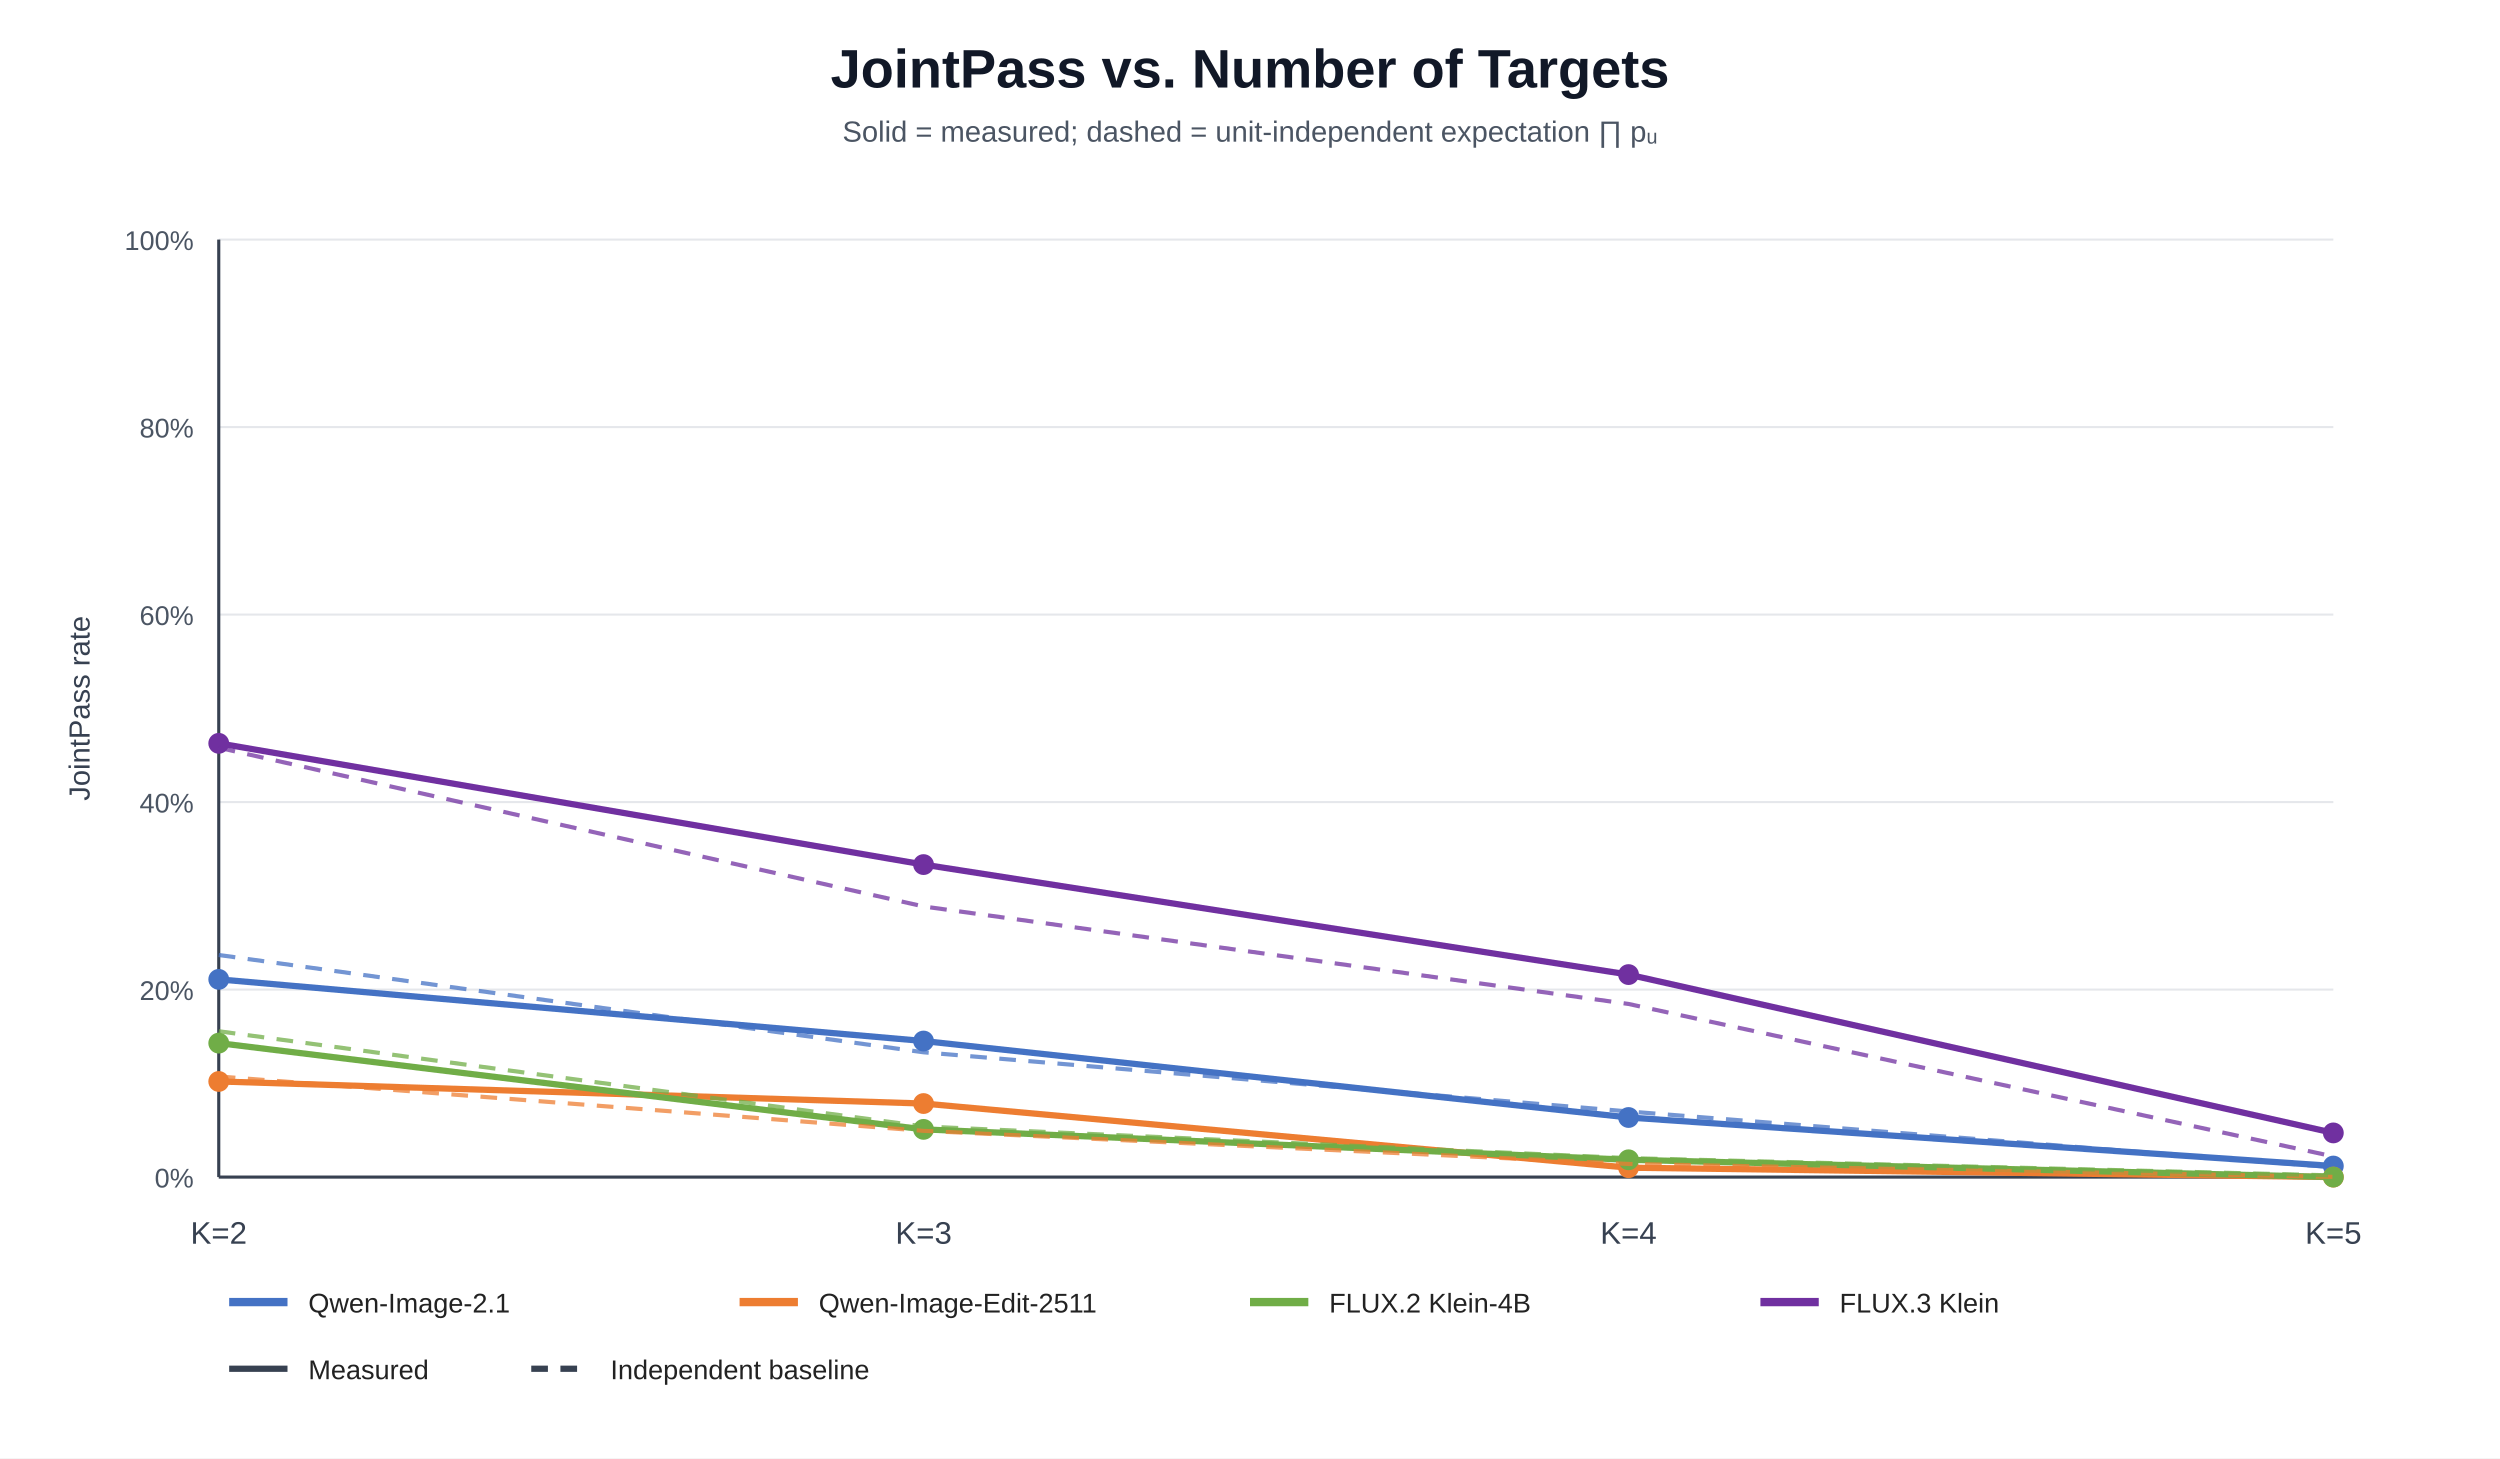
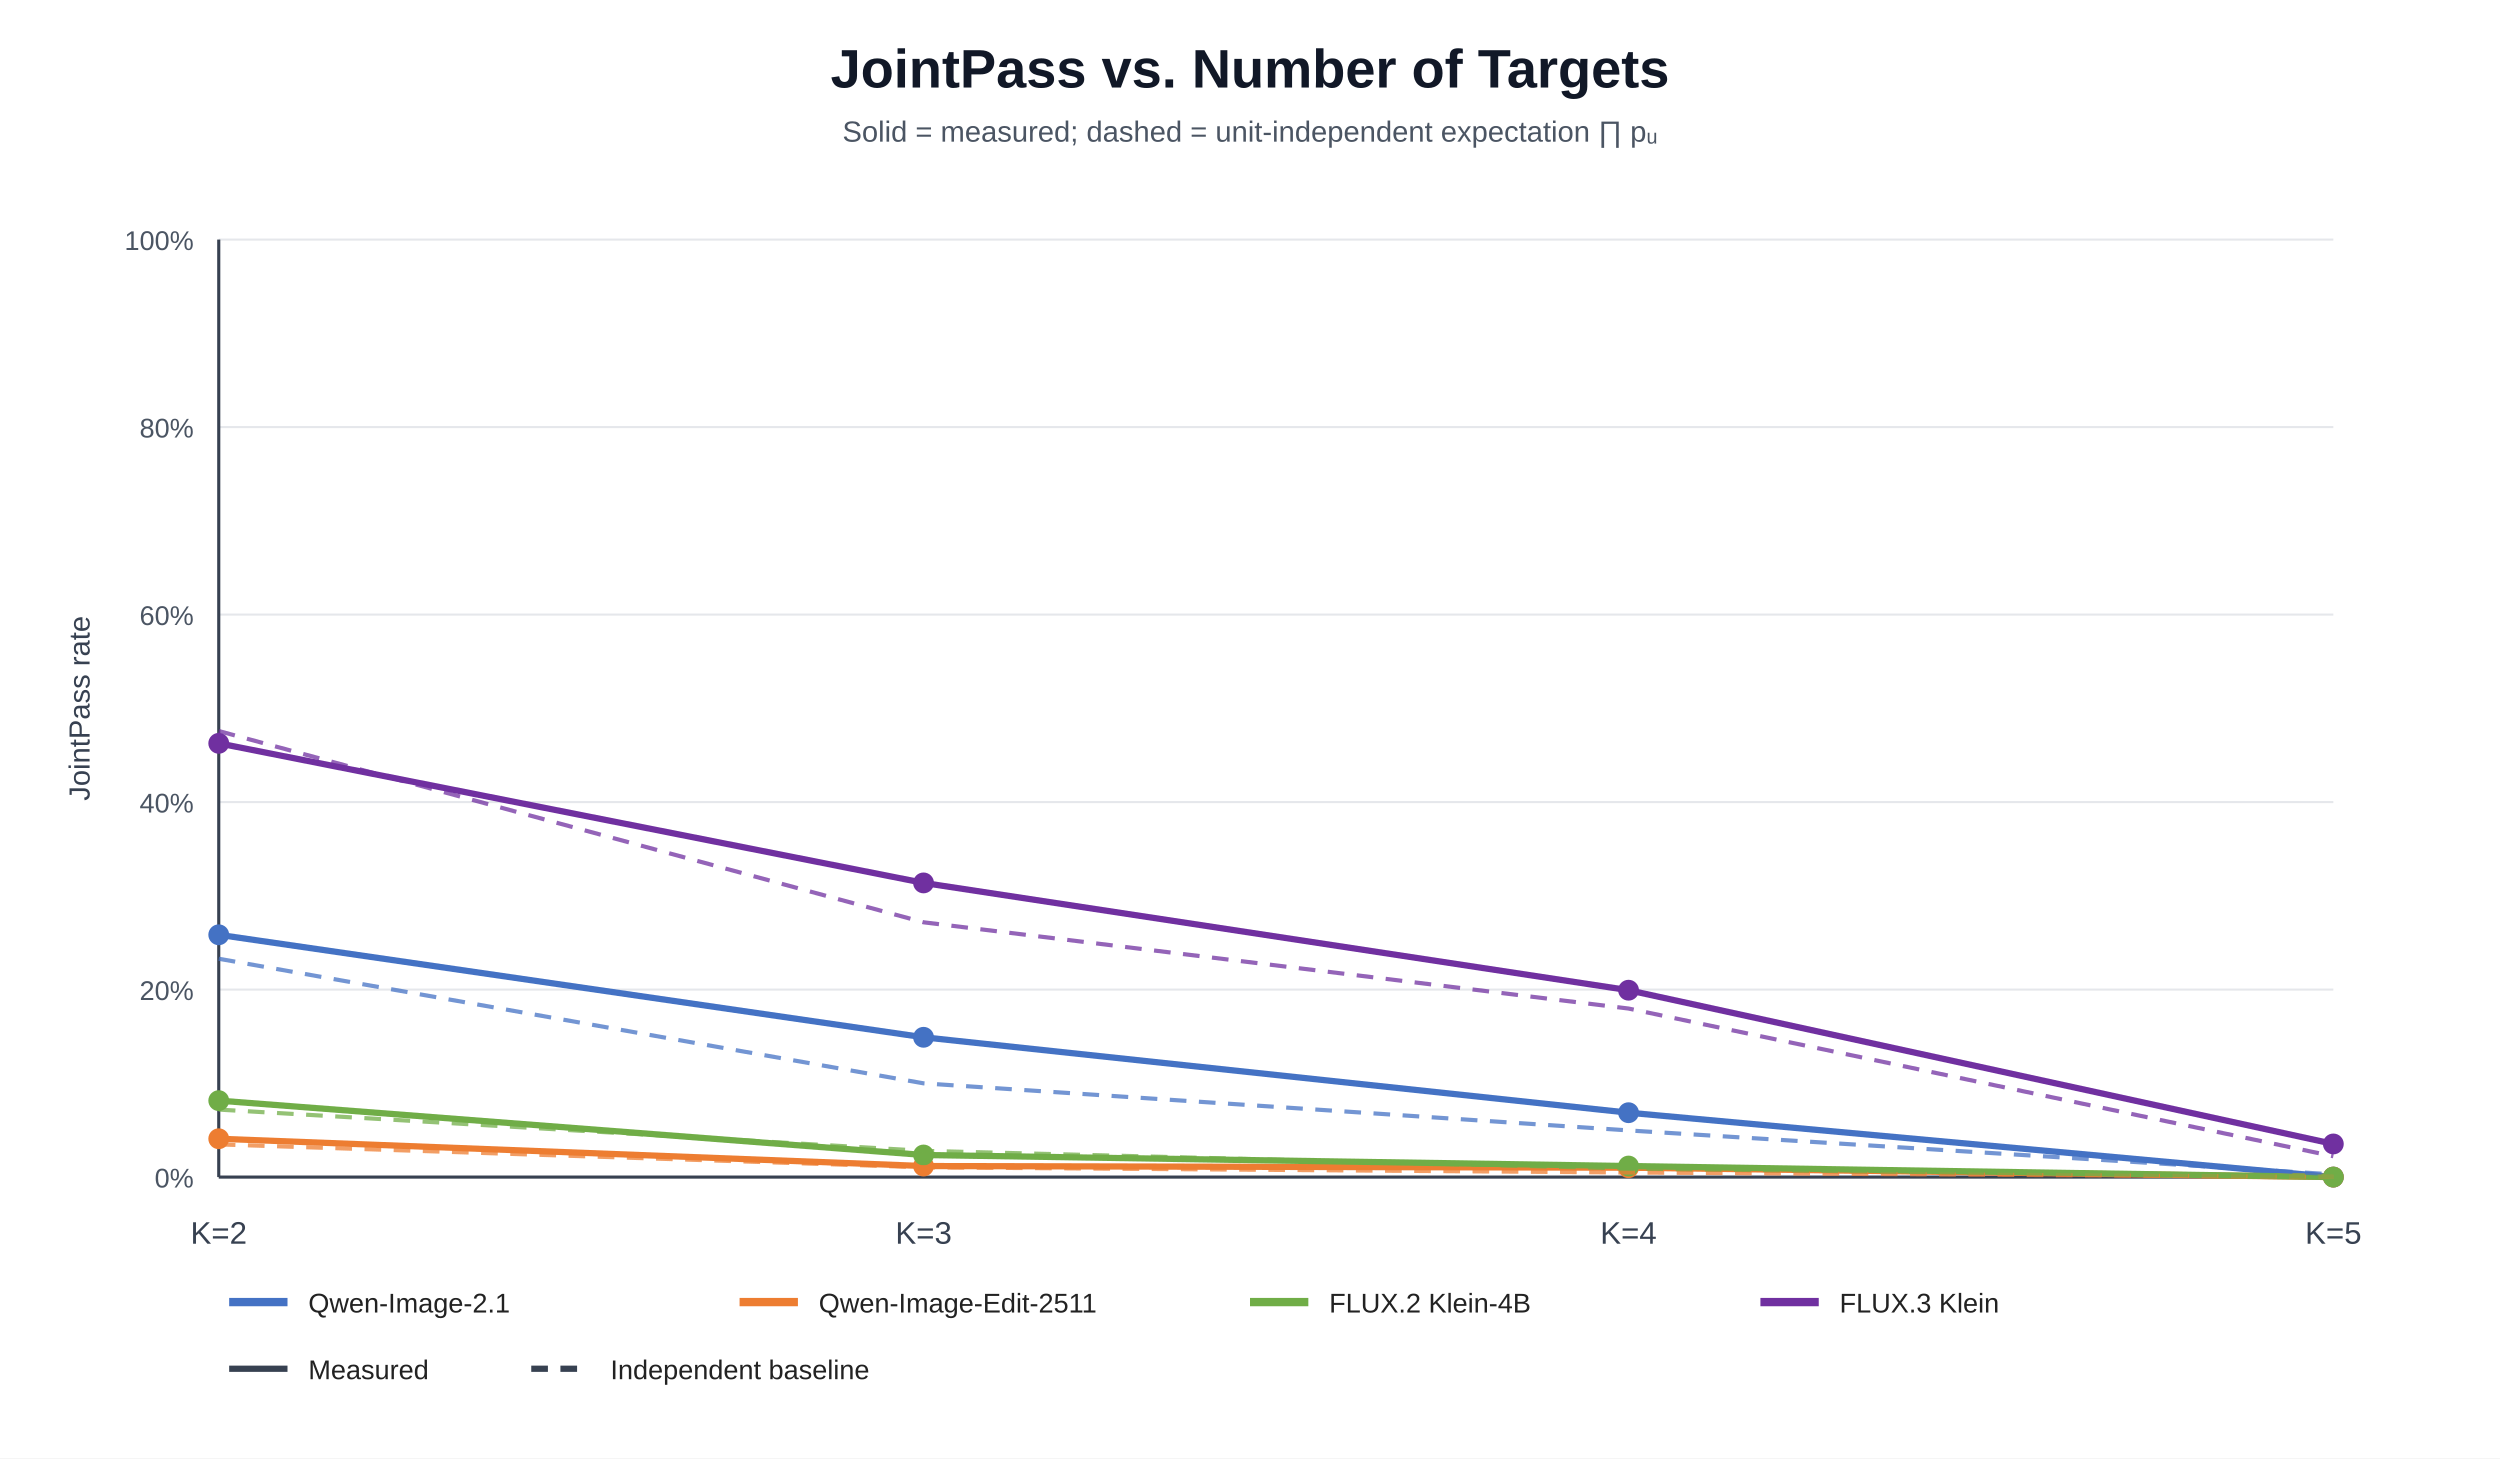
<svg xmlns="http://www.w3.org/2000/svg" width="1200" height="700" viewBox="0 0 1200 700">
  <rect width="100%" height="100%" fill="white" />
  <text x="600.0" y="42" font-size="26" fill="#111827" text-anchor="middle" font-family="Arial, sans-serif" font-weight="bold">JointPass vs. Number of Targets</text>
  <text x="600.0" y="68" font-size="14" fill="#4b5563" text-anchor="middle" font-family="Arial, sans-serif" font-weight="normal">Solid = measured; dashed = unit-independent expectation ∏ pᵤ</text>
  <line x1="105" y1="565.0" x2="1120" y2="565.0" stroke="#e5e7eb" stroke-width="1" />
  <text x="93" y="570.0" font-size="13" fill="#4b5563" text-anchor="end" font-family="Arial, sans-serif" font-weight="normal">0%</text>
  <line x1="105" y1="475.0" x2="1120" y2="475.0" stroke="#e5e7eb" stroke-width="1" />
  <text x="93" y="480.0" font-size="13" fill="#4b5563" text-anchor="end" font-family="Arial, sans-serif" font-weight="normal">20%</text>
  <line x1="105" y1="385.0" x2="1120" y2="385.0" stroke="#e5e7eb" stroke-width="1" />
  <text x="93" y="390.0" font-size="13" fill="#4b5563" text-anchor="end" font-family="Arial, sans-serif" font-weight="normal">40%</text>
  <line x1="105" y1="295.0" x2="1120" y2="295.0" stroke="#e5e7eb" stroke-width="1" />
  <text x="93" y="300.0" font-size="13" fill="#4b5563" text-anchor="end" font-family="Arial, sans-serif" font-weight="normal">60%</text>
  <line x1="105" y1="205.0" x2="1120" y2="205.0" stroke="#e5e7eb" stroke-width="1" />
  <text x="93" y="210.0" font-size="13" fill="#4b5563" text-anchor="end" font-family="Arial, sans-serif" font-weight="normal">80%</text>
  <line x1="105" y1="115.0" x2="1120" y2="115.0" stroke="#e5e7eb" stroke-width="1" />
  <text x="93" y="120.0" font-size="13" fill="#4b5563" text-anchor="end" font-family="Arial, sans-serif" font-weight="normal">100%</text>
  <line x1="105" y1="115" x2="105" y2="565" stroke="#374151" stroke-width="1.5" />
  <line x1="105" y1="565" x2="1120" y2="565" stroke="#374151" stroke-width="1.5" />
  <text x="43" y="340.0" font-size="14" fill="#374151" text-anchor="middle" font-family="Arial, sans-serif" transform="rotate(-90 43 340.0)">JointPass rate</text>
  <text x="105.0" y="597" font-size="15" fill="#374151" text-anchor="middle" font-family="Arial, sans-serif" font-weight="normal">K=2</text>
  <text x="443.333" y="597" font-size="15" fill="#374151" text-anchor="middle" font-family="Arial, sans-serif" font-weight="normal">K=3</text>
  <text x="781.667" y="597" font-size="15" fill="#374151" text-anchor="middle" font-family="Arial, sans-serif" font-weight="normal">K=4</text>
  <text x="1120.0" y="597" font-size="15" fill="#374151" text-anchor="middle" font-family="Arial, sans-serif" font-weight="normal">K=5</text>
-   <polyline points="105.0,470.1 443.3,499.7 781.7,536.4 1120.0,559.7" fill="none" stroke="#4472c4" stroke-width="3" stroke-linejoin="round" />
-   <circle cx="105.0" cy="470.1" r="5" fill="#4472c4" />
-   <circle cx="443.3" cy="499.7" r="5" fill="#4472c4" />
-   <circle cx="781.7" cy="536.4" r="5" fill="#4472c4" />
-   <circle cx="1120.0" cy="559.7" r="5" fill="#4472c4" />
-   <polyline points="105.0,519.1 443.3,529.7 781.7,560.5 1120.0,565.0" fill="none" stroke="#ed7d31" stroke-width="3" stroke-linejoin="round" />
-   <circle cx="105.0" cy="519.1" r="5" fill="#ed7d31" />
-   <circle cx="443.3" cy="529.7" r="5" fill="#ed7d31" />
+   <polyline points="105.0,448.7 443.3,497.9 781.7,534.1 1120.0,565.0" fill="none" stroke="#4472c4" stroke-width="3" stroke-linejoin="round" />
+   <circle cx="105.0" cy="448.7" r="5" fill="#4472c4" />
+   <circle cx="443.3" cy="497.9" r="5" fill="#4472c4" />
+   <circle cx="781.7" cy="534.1" r="5" fill="#4472c4" />
+   <circle cx="1120.0" cy="565.0" r="5" fill="#4472c4" />
+   <polyline points="105.0,546.6 443.3,559.7 781.7,560.5 1120.0,565.0" fill="none" stroke="#ed7d31" stroke-width="3" stroke-linejoin="round" />
+   <circle cx="105.0" cy="546.6" r="5" fill="#ed7d31" />
+   <circle cx="443.3" cy="559.7" r="5" fill="#ed7d31" />
  <circle cx="781.7" cy="560.5" r="5" fill="#ed7d31" />
  <circle cx="1120.0" cy="565.0" r="5" fill="#ed7d31" />
-   <polyline points="105.0,500.7 443.3,542.1 781.7,556.7 1120.0,565.0" fill="none" stroke="#70ad47" stroke-width="3" stroke-linejoin="round" />
-   <circle cx="105.0" cy="500.7" r="5" fill="#70ad47" />
-   <circle cx="443.3" cy="542.1" r="5" fill="#70ad47" />
-   <circle cx="781.7" cy="556.7" r="5" fill="#70ad47" />
+   <polyline points="105.0,528.3 443.3,554.4 781.7,559.7 1120.0,565.0" fill="none" stroke="#70ad47" stroke-width="3" stroke-linejoin="round" />
+   <circle cx="105.0" cy="528.3" r="5" fill="#70ad47" />
+   <circle cx="443.3" cy="554.4" r="5" fill="#70ad47" />
+   <circle cx="781.7" cy="559.7" r="5" fill="#70ad47" />
  <circle cx="1120.0" cy="565.0" r="5" fill="#70ad47" />
-   <polyline points="105.0,356.8 443.3,415.0 781.7,467.8 1120.0,543.8" fill="none" stroke="#7030a0" stroke-width="3" stroke-linejoin="round" />
+   <polyline points="105.0,356.8 443.3,423.8 781.7,475.3 1120.0,549.1" fill="none" stroke="#7030a0" stroke-width="3" stroke-linejoin="round" />
  <circle cx="105.0" cy="356.8" r="5" fill="#7030a0" />
-   <circle cx="443.3" cy="415.0" r="5" fill="#7030a0" />
-   <circle cx="781.7" cy="467.8" r="5" fill="#7030a0" />
-   <circle cx="1120.0" cy="543.8" r="5" fill="#7030a0" />
-   <polyline points="105.0,458.4 443.3,505.1 781.7,533.5 1120.0,560.3" fill="none" stroke="#4472c4" stroke-width="2" stroke-dasharray="8,6" opacity="0.75" />
-   <polyline points="105.0,516.7 443.3,542.8 781.7,558.7 1120.0,564.9" fill="none" stroke="#ed7d31" stroke-width="2" stroke-dasharray="8,6" opacity="0.75" />
-   <polyline points="105.0,495.0 443.3,540.7 781.7,555.9 1120.0,564.2" fill="none" stroke="#70ad47" stroke-width="2" stroke-dasharray="8,6" opacity="0.75" />
-   <polyline points="105.0,358.9 443.3,435.1 781.7,481.9 1120.0,555.1" fill="none" stroke="#7030a0" stroke-width="2" stroke-dasharray="8,6" opacity="0.75" />
+   <circle cx="443.3" cy="423.8" r="5" fill="#7030a0" />
+   <circle cx="781.7" cy="475.3" r="5" fill="#7030a0" />
+   <circle cx="1120.0" cy="549.1" r="5" fill="#7030a0" />
+   <polyline points="105.0,460.2 443.3,520.0 781.7,542.6 1120.0,563.7" fill="none" stroke="#4472c4" stroke-width="2" stroke-dasharray="8,6" opacity="0.75" />
+   <polyline points="105.0,549.3 443.3,560.3 781.7,562.8 1120.0,564.9" fill="none" stroke="#ed7d31" stroke-width="2" stroke-dasharray="8,6" opacity="0.75" />
+   <polyline points="105.0,532.6 443.3,552.4 781.7,560.9 1120.0,564.9" fill="none" stroke="#70ad47" stroke-width="2" stroke-dasharray="8,6" opacity="0.75" />
+   <polyline points="105.0,350.9 443.3,442.7 781.7,484.1 1120.0,555.0" fill="none" stroke="#7030a0" stroke-width="2" stroke-dasharray="8,6" opacity="0.75" />
  <line x1="110" y1="625" x2="138" y2="625" stroke="#4472c4" stroke-width="4" />
  <text x="148" y="630" font-size="13" fill="#222" text-anchor="start" font-family="Arial, sans-serif" font-weight="normal">Qwen-Image-2.1</text>
  <line x1="355" y1="625" x2="383" y2="625" stroke="#ed7d31" stroke-width="4" />
  <text x="393" y="630" font-size="13" fill="#222" text-anchor="start" font-family="Arial, sans-serif" font-weight="normal">Qwen-Image-Edit-2511</text>
  <line x1="600" y1="625" x2="628" y2="625" stroke="#70ad47" stroke-width="4" />
  <text x="638" y="630" font-size="13" fill="#222" text-anchor="start" font-family="Arial, sans-serif" font-weight="normal">FLUX.2 Klein-4B</text>
  <line x1="845" y1="625" x2="873" y2="625" stroke="#7030a0" stroke-width="4" />
  <text x="883" y="630" font-size="13" fill="#222" text-anchor="start" font-family="Arial, sans-serif" font-weight="normal">FLUX.3 Klein</text>
  <line x1="110" y1="657" x2="138" y2="657" stroke="#374151" stroke-width="3" />
  <text x="148" y="662" font-size="13" fill="#222" text-anchor="start" font-family="Arial, sans-serif" font-weight="normal">Measured</text>
  <line x1="255" y1="657" x2="283" y2="657" stroke="#374151" stroke-width="3" stroke-dasharray="8,6" />
  <text x="293" y="662" font-size="13" fill="#222" text-anchor="start" font-family="Arial, sans-serif" font-weight="normal">Independent baseline</text>
</svg>
